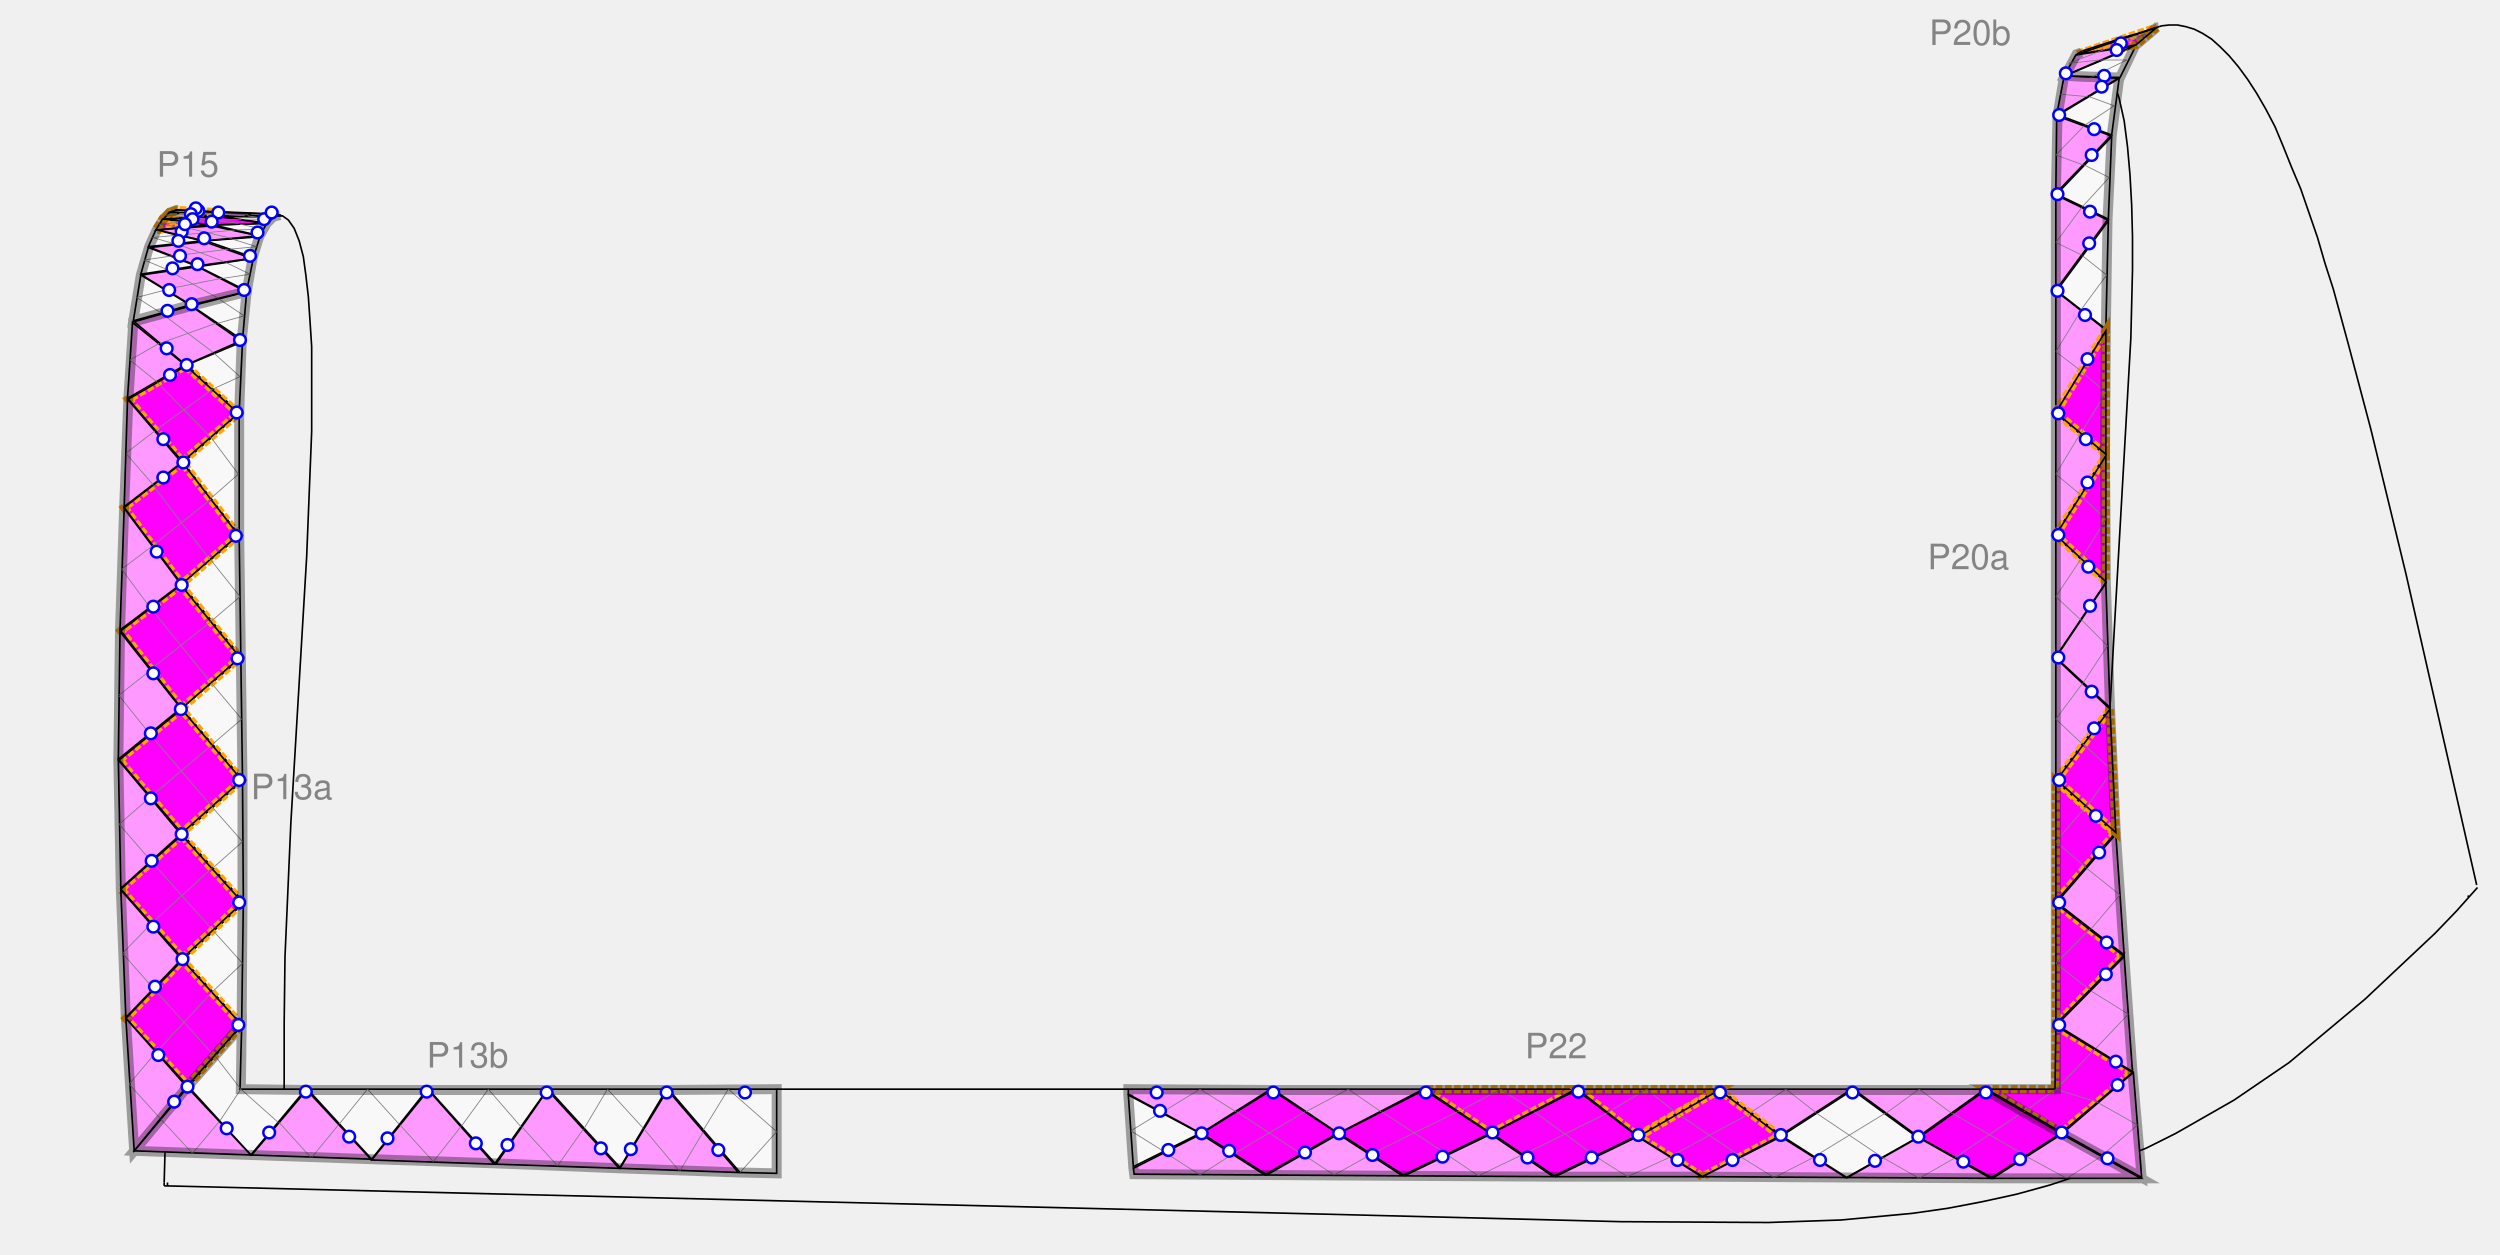
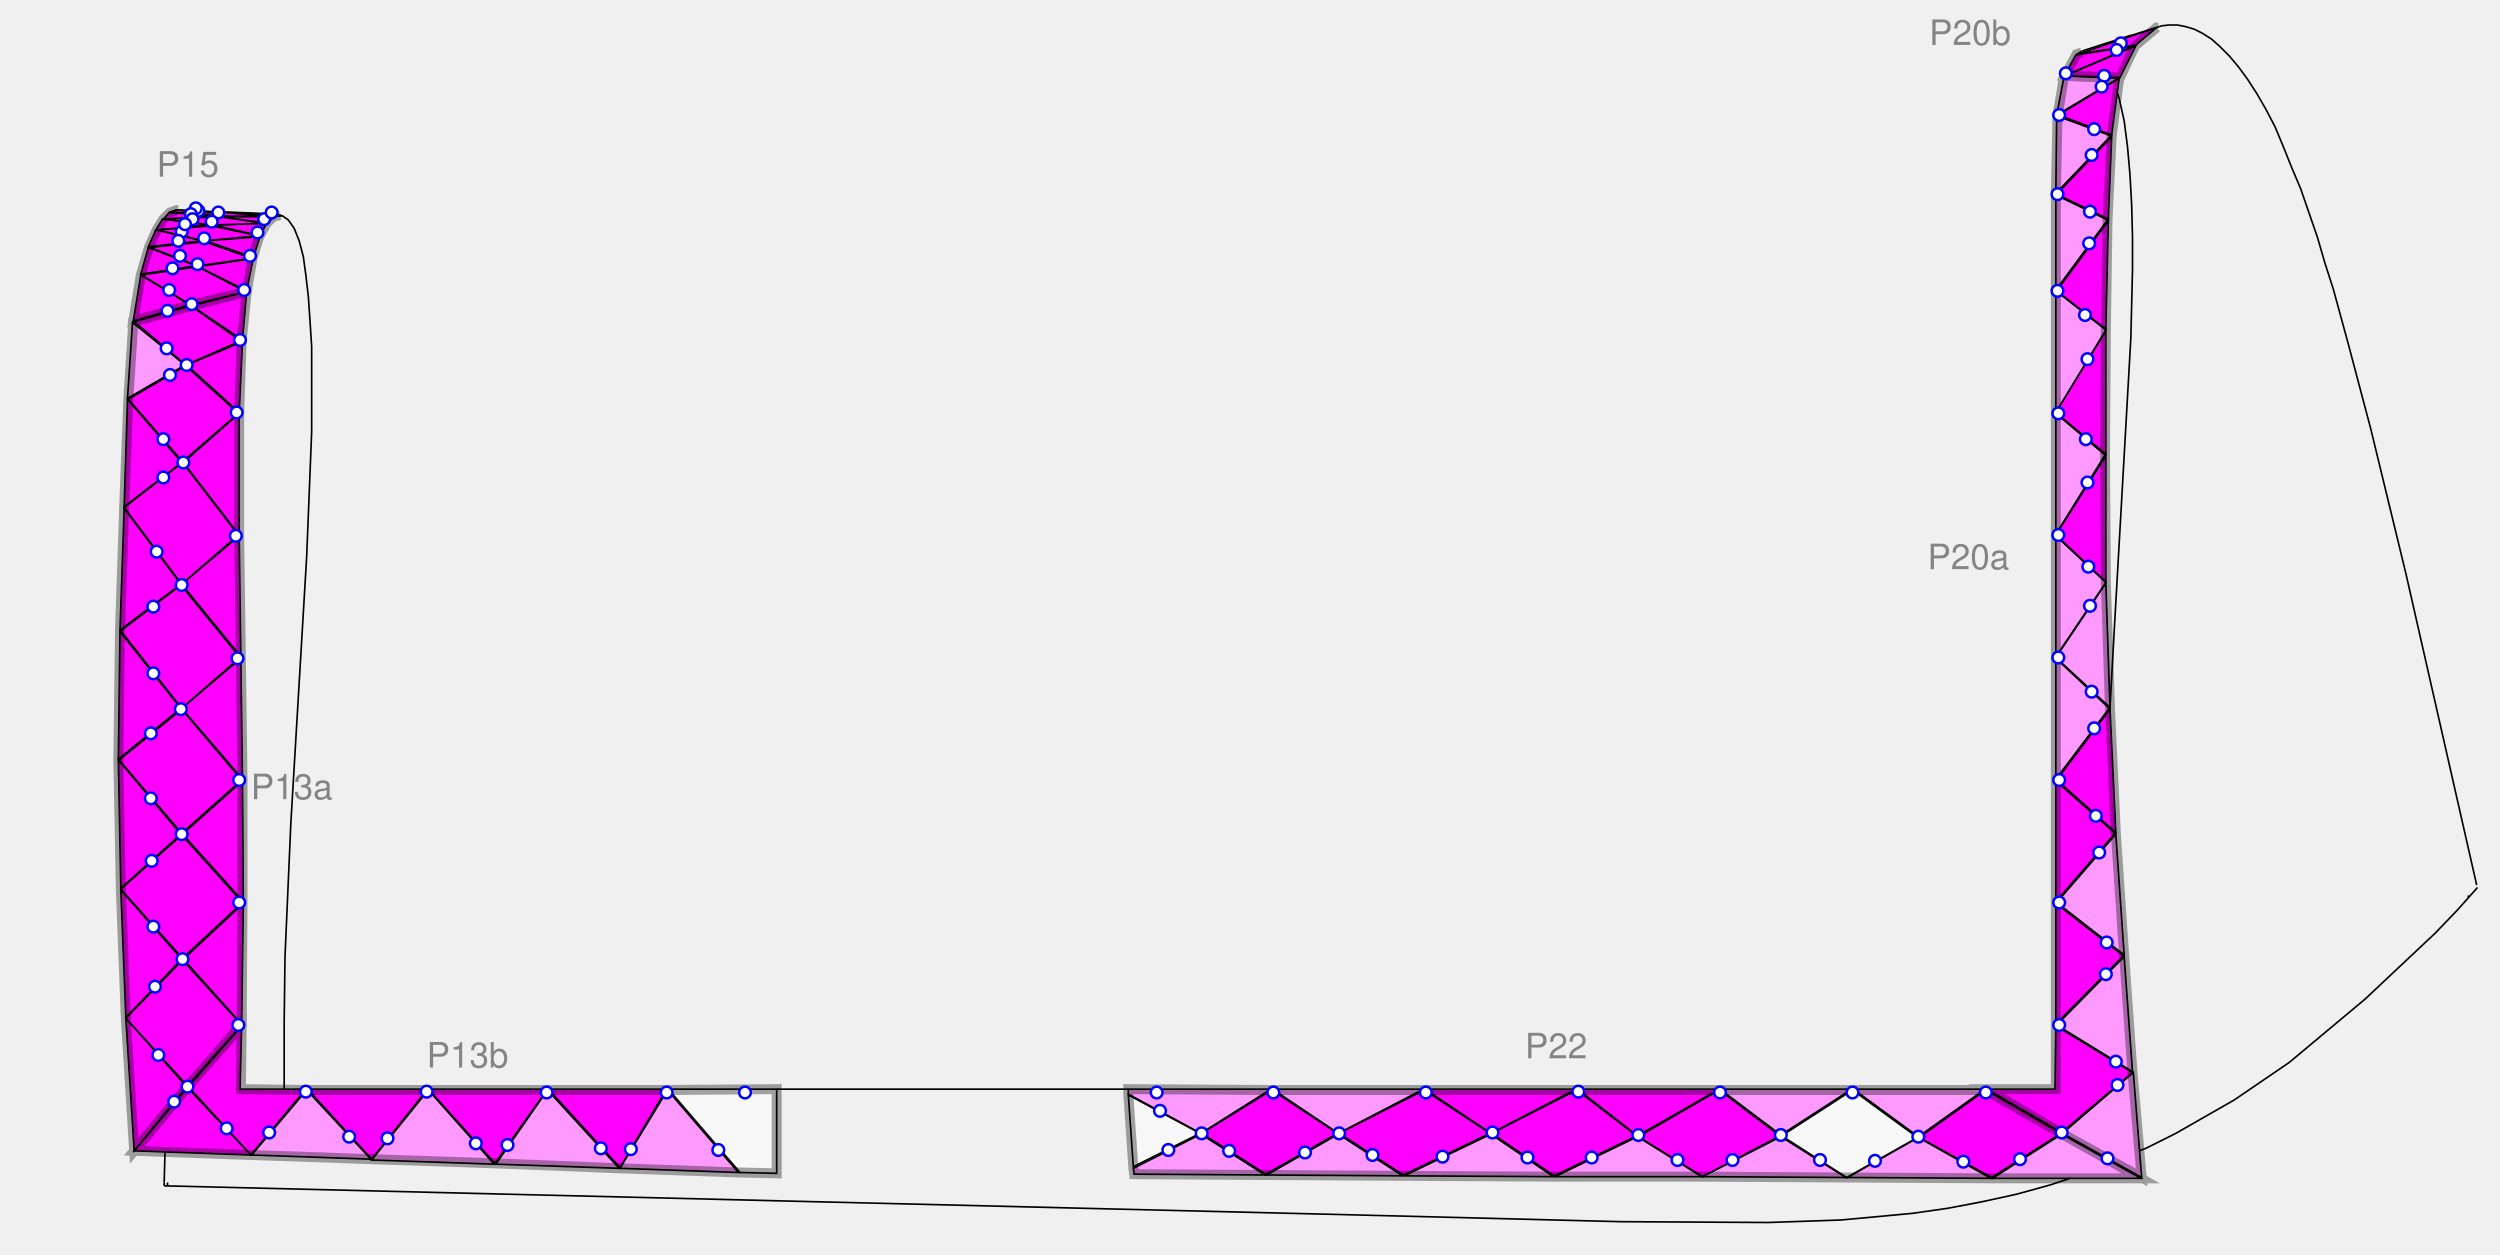
<svg xmlns="http://www.w3.org/2000/svg" version="1.1" id="regView" viewBox="0 0 3000 1505" style="position: absolute; height: 100%; width: 100%; left: 0; top: 0;">
  <g />
  <g class="hover" id="panels" fill="white" stroke="black" stroke-width="2.0" stroke-dasharray="" font-family="Arial,Helvetica,sans-serif" opacity="1.00">
-     <polygon id="B-49-17" class="B-49-17" points="2467,1231 2466,1307 2384,1307 2474,1359 2559,1287" fill="Magenta" stroke="orange" stroke-width="10" stroke-dasharray="8,3" />
-     <polygon id="" class="" points="2467,1231 2466,1307 2384,1307 2474,1359 2559,1287" fill="none" />
-     <polygon id="B-50-1" class="B-50-1" points="367,1307 288,1307 290,1231 226,1304 301,1386" fill="#F8F8F8" />
+     <polygon id="B-49-17" class="B-49-17" points="2467,1231 2466,1307 2384,1307 2474,1359 2559,1287" fill="Magenta" />
+     <polygon id="B-50-1" class="B-50-1" points="367,1307 288,1307 290,1231 226,1304 301,1386" fill="Magenta" />
    <polygon id="B-50-11" class="B-50-11" points="1440,1360 1354,1314 1360,1400" fill="#F8F8F8" />
    <polygon id="B-49-12" class="B-49-12" points="1606,1360 1708,1307 1527,1307" fill="#FE99FF" />
-     <polygon id="B-49-13" class="B-49-13" points="1789,1360 1891,1307 1710,1307" fill="Magenta" stroke="orange" stroke-width="10" stroke-dasharray="8,3" />
-     <polygon id="" class="" points="1789,1360 1891,1307 1710,1307" fill="none" />
+     <polygon id="B-49-13" class="B-49-13" points="1789,1360 1891,1307 1710,1307" fill="Magenta" />
    <polygon id="B-49-11" class="B-49-11" points="1441,1360 1525,1307 1354,1307 1354,1313" fill="#FE99FF" />
    <polygon id="B-49-16" class="B-49-16" points="2302,1364 2382,1307 2224,1307" fill="#FE99FF" />
    <polygon id="B-49-15" class="B-49-15" points="2137,1362 2222,1307 2064,1307" fill="#FE99FF" />
-     <polygon id="B-49-14" class="B-49-14" points="1965,1363 2063,1307 1893,1307" fill="Magenta" stroke="orange" stroke-width="10" stroke-dasharray="8,3" />
-     <polygon id="" class="" points="1965,1363 2063,1307 1893,1307" fill="none" />
+     <polygon id="B-49-14" class="B-49-14" points="1965,1363 2063,1307 1893,1307" fill="Magenta" />
    <polygon id="B-50-13" class="B-50-13" points="1607,1360 1684,1410 1788,1360 1709,1308" fill="Magenta" />
    <polygon id="B-50-12" class="B-50-12" points="1442,1360 1519,1409 1605,1360 1526,1308" fill="Magenta" />
    <polygon id="B-50-14" class="B-50-14" points="1790,1360 1865,1411 1964,1363 1892,1308" fill="Magenta" />
    <polygon id="B-50-17" class="B-50-17" points="2303,1365 2390,1413 2473,1360 2383,1308" fill="Magenta" />
    <polygon id="B-50-16" class="B-50-16" points="2301,1365 2223,1308 2138,1363 2216,1413" fill="#F8F8F8" />
-     <polygon id="B-50-15" class="B-50-15" points="2136,1363 2063,1308 1966,1364 2043,1412" fill="Magenta" stroke="orange" stroke-width="10" stroke-dasharray="8,3" />
-     <polygon id="" class="" points="2136,1363 2063,1308 1966,1364 2043,1412" fill="none" />
+     <polygon id="B-50-15" class="B-50-15" points="2136,1363 2063,1308 1966,1364 2043,1412" fill="Magenta" />
    <polygon id="B-51-14" class="B-51-14" points="2042,1412 1866,1412 1965,1364" fill="#FE99FF" />
    <polygon id="B-51-15" class="B-51-15" points="2215,1413 2043,1412 2137,1364" fill="#FE99FF" />
    <polygon id="B-51-17" class="B-51-17" points="2474,1361 2569,1414 2391,1414" fill="#FE99FF" />
    <polygon id="B-51-16" class="B-51-16" points="2389,1414 2217,1413 2302,1365" fill="#FE99FF" />
    <polygon id="B-51-11" class="B-51-11" points="1360,1402 1441,1361 1518,1410 1361,1409" fill="#FE99FF" />
    <polygon id="B-51-13" class="B-51-13" points="1789,1361 1864,1412 1685,1411" fill="#FE99FF" />
    <polygon id="B-51-12" class="B-51-12" points="1606,1361 1683,1411 1520,1410" fill="#FE99FF" />
    <polygon id="B-31-17" class="B-31-17" points="2477,91 2468,138 2542,94" fill="#FE99FF" />
    <polygon id="B-37-17" class="B-37-17" points="2527,396 2467,349 2467,495" fill="#FE99FF" />
    <polygon id="B-39-17" class="B-39-17" points="2526,546 2467,496 2467,641" fill="#FE99FF" />
    <polygon id="B-41-17" class="B-41-17" points="2527,699 2467,643 2467,788" fill="#FE99FF" />
    <polygon id="B-43-17" class="B-43-17" points="2531,850 2467,790 2467,935" fill="#FE99FF" />
-     <polygon id="B-45-17" class="B-45-17" points="2538,1000 2467,937 2467,1082" fill="Magenta" stroke="orange" stroke-width="10" stroke-dasharray="8,3" />
-     <polygon id="" class="" points="2538,1000 2467,937 2467,1082" fill="none" />
-     <polygon id="B-47-17" class="B-47-17" points="2548,1147 2467,1084 2467,1229" fill="Magenta" stroke="orange" stroke-width="10" stroke-dasharray="8,3" />
-     <polygon id="" class="" points="2548,1147 2467,1084 2467,1229" fill="none" />
+     <polygon id="B-45-17" class="B-45-17" points="2538,1000 2467,937 2467,1082" fill="Magenta" />
+     <polygon id="B-47-17" class="B-47-17" points="2548,1147 2467,1084 2467,1229" fill="Magenta" />
    <polygon id="B-33-17" class="B-33-17" points="2533,163 2468,139 2467,232" fill="#FE99FF" />
    <polygon id="B-35-17" class="B-35-17" points="2467,234 2467,348 2529,264" fill="#FE99FF" />
-     <polygon id="B-32-18" class="B-32-18" points="2543,94 2534,162 2470,138" fill="#F8F8F8" />
-     <polygon id="B-36-18" class="B-36-18" points="2530,265 2527,395 2468,349" fill="#F8F8F8" />
+     <polygon id="B-32-18" class="B-32-18" points="2543,94 2534,162 2470,138" fill="Magenta" />
+     <polygon id="B-36-18" class="B-36-18" points="2530,265 2527,395 2468,349" fill="Magenta" />
    <polygon id="B-50-18" class="B-50-18" points="2560,1287 2570,1413 2475,1360" fill="#FE99FF" />
    <polygon id="B-48-18" class="B-48-18" points="2468,1230 2549,1148 2559,1286" fill="#FE99FF" />
-     <polygon id="B-40-18" class="B-40-18" points="2467,642 2527,547 2527,698" fill="Magenta" stroke="orange" stroke-width="10" stroke-dasharray="8,3" />
-     <polygon id="" class="" points="2467,642 2527,547 2527,698" fill="none" />
-     <polygon id="B-34-18" class="B-34-18" points="2534,164 2530,263 2468,233" fill="#F8F8F8" />
+     <polygon id="B-40-18" class="B-40-18" points="2467,642 2527,547 2527,698" fill="Magenta" />
+     <polygon id="B-34-18" class="B-34-18" points="2534,164 2530,263 2468,233" fill="Magenta" />
    <polygon id="B-46-18" class="B-46-18" points="2539,1001 2549,1146 2468,1083" fill="#FE99FF" />
-     <polygon id="B-44-18" class="B-44-18" points="2532,851 2539,999 2468,936" fill="Magenta" stroke="orange" stroke-width="10" stroke-dasharray="8,3" />
-     <polygon id="" class="" points="2532,851 2539,999 2468,936" fill="none" />
+     <polygon id="B-44-18" class="B-44-18" points="2532,851 2539,999 2468,936" fill="Magenta" />
    <polygon id="B-42-18" class="B-42-18" points="2527,700 2532,849 2467,789" fill="#FE99FF" />
-     <polygon id="B-38-18" class="B-38-18" points="2467,495 2527,397 2527,545" fill="Magenta" stroke="orange" stroke-width="10" stroke-dasharray="8,3" />
-     <polygon id="" class="" points="2467,495 2527,397 2527,545" fill="none" />
-     <polygon id="B-30-18" class="B-30-18" points="2478,91 2563,55 2544,93" fill="#F8F8F8" />
-     <polygon id="B-28-18" class="B-28-18" points="2493,65 2588,33 2563,54" fill="Magenta" stroke="orange" stroke-width="10" stroke-dasharray="8,3" />
-     <polygon id="" class="" points="2493,65 2588,33 2563,54" fill="none" />
-     <polygon id="B-26-1" class="B-26-1" points="337,258 273,255 329,260" fill="#F8F8F8" />
-     <polygon id="B-34-1" class="B-34-1" points="304,310 238,320 296,349" fill="#F8F8F8" />
-     <polygon id="B-28-1" class="B-28-1" points="329,260 265,260 321,268" fill="#F8F8F8" />
-     <polygon id="B-30-1" class="B-30-1" points="320,268 256,270 312,283" fill="#F8F8F8" />
-     <polygon id="B-32-1" class="B-32-1" points="312,284 247,289 304,309" fill="#F8F8F8" />
+     <polygon id="B-38-18" class="B-38-18" points="2467,495 2527,397 2527,545" fill="Magenta" />
+     <polygon id="B-30-18" class="B-30-18" points="2478,91 2563,55 2544,93" fill="Magenta" />
+     <polygon id="B-28-18" class="B-28-18" points="2493,65 2588,33 2563,54" fill="Magenta" />
+     <polygon id="B-26-1" class="B-26-1" points="337,258 273,255 329,260" fill="Magenta" />
+     <polygon id="B-34-1" class="B-34-1" points="304,310 238,320 296,349" fill="Magenta" />
+     <polygon id="B-28-1" class="B-28-1" points="329,260 265,260 321,268" fill="Magenta" />
+     <polygon id="B-30-1" class="B-30-1" points="320,268 256,270 312,283" fill="Magenta" />
+     <polygon id="B-32-1" class="B-32-1" points="312,284 247,289 304,309" fill="Magenta" />
    <polygon id="B-27-0" class="B-27-0" points="326,260 270,255 206,255 262,259" fill="Magenta" />
-     <polygon id="B-33-0" class="B-33-0" points="302,310 245,290 180,297 237,319" fill="#FE99FF" />
-     <polygon id="B-36-0" class="B-36-0" points="160,385 169,330 228,366" fill="#F8F8F8" />
-     <polygon id="B-34-0" class="B-34-0" points="235,319 169,329 178,297" fill="#F8F8F8" />
-     <polygon id="B-32-0" class="B-32-0" points="178,296 187,276 243,289" fill="#F8F8F8" />
-     <polygon id="B-30-0" class="B-30-0" points="251,270 187,276 195,263" fill="Magenta" stroke="orange" stroke-width="10" stroke-dasharray="8,3" />
-     <polygon id="" class="" points="251,270 187,276 195,263" fill="none" />
-     <polygon id="B-28-0" class="B-28-0" points="259,259 196,263 203,255" fill="Magenta" stroke="orange" stroke-width="10" stroke-dasharray="8,3" />
-     <polygon id="" class="" points="259,259 196,263 203,255" fill="none" />
-     <polygon id="B-26-0" class="B-26-0" points="267,255 203,255 211,252" fill="Magenta" stroke="orange" stroke-width="10" stroke-dasharray="8,3" />
-     <polygon id="" class="" points="267,255 203,255 211,252" fill="none" />
-     <polygon id="B-38-1" class="B-38-1" points="291,410 224,438 287,495" fill="#F8F8F8" />
-     <polygon id="B-42-1" class="B-42-1" points="218,701 289,788 287,643" fill="#F8F8F8" />
-     <polygon id="B-44-1" class="B-44-1" points="218,850 291,935 289,790" fill="#F8F8F8" />
-     <polygon id="B-46-1" class="B-46-1" points="219,1001 292,1082 291,937" fill="#F8F8F8" />
-     <polygon id="B-36-1" class="B-36-1" points="296,350 230,367 291,408" fill="#F8F8F8" />
-     <polygon id="B-40-1" class="B-40-1" points="287,496 220,555 287,642" fill="#F8F8F8" />
-     <polygon id="B-48-1" class="B-48-1" points="220,1151 290,1229 292,1084" fill="#F8F8F8" />
-     <polygon id="B-50-2" class="B-50-2" points="446,1391 513,1307 369,1307" fill="#F8F8F8" />
-     <polygon id="B-50-3" class="B-50-3" points="594,1396 657,1307 514,1307" fill="#F8F8F8" />
-     <polygon id="B-50-4" class="B-50-4" points="744,1401 800,1307 658,1307" fill="#F8F8F8" />
-     <polygon id="B-43-0" class="B-43-0" points="217,702 145,757 218,850 288,789" fill="Magenta" stroke="orange" stroke-width="10" stroke-dasharray="8,3" />
-     <polygon id="" class="" points="217,702 145,757 218,850 288,789" fill="none" />
-     <polygon id="B-45-0" class="B-45-0" points="218,851 143,912 218,1000 290,936" fill="Magenta" stroke="orange" stroke-width="10" stroke-dasharray="8,3" />
-     <polygon id="" class="" points="218,851 143,912 218,1000 290,936" fill="none" />
-     <polygon id="B-47-0" class="B-47-0" points="218,1002 145,1067 219,1150 291,1083" fill="Magenta" stroke="orange" stroke-width="10" stroke-dasharray="8,3" />
-     <polygon id="" class="" points="218,1002 145,1067 219,1150 291,1083" fill="none" />
-     <polygon id="B-49-0" class="B-49-0" points="225,1303 290,1230 219,1152 151,1222" fill="Magenta" stroke="orange" stroke-width="10" stroke-dasharray="8,3" />
-     <polygon id="" class="" points="225,1303 290,1230 219,1152 151,1222" fill="none" />
-     <polygon id="B-39-0" class="B-39-0" points="219,554 286,496 223,439 154,479" fill="Magenta" stroke="orange" stroke-width="10" stroke-dasharray="8,3" />
-     <polygon id="" class="" points="219,554 286,496 223,439 154,479" fill="none" />
-     <polygon id="B-41-0" class="B-41-0" points="286,642 219,555 149,609 218,701" fill="Magenta" stroke="orange" stroke-width="10" stroke-dasharray="8,3" />
-     <polygon id="" class="" points="286,642 219,555 149,609 218,701" fill="none" />
-     <polygon id="B-51-0" class="B-51-0" points="301,1386 161,1381 225,1305" fill="#FE99FF" />
-     <polygon id="B-40-0" class="B-40-0" points="149,608 153,479 218,555" fill="#FE99FF" />
-     <polygon id="B-42-0" class="B-42-0" points="217,701 144,756 149,610" fill="#FE99FF" />
-     <polygon id="B-48-0" class="B-48-0" points="151,1221 145,1068 218,1151" fill="#FE99FF" />
-     <polygon id="B-50-0" class="B-50-0" points="224,1304 161,1381 151,1222" fill="#FE99FF" />
-     <polygon id="B-46-0" class="B-46-0" points="217,1001 145,1066 142,912" fill="#FE99FF" />
-     <polygon id="B-44-0" class="B-44-0" points="217,850 142,911 144,758" fill="#FE99FF" />
+     <polygon id="B-33-0" class="B-33-0" points="302,310 245,290 180,297 237,319" fill="Magenta" />
+     <polygon id="B-36-0" class="B-36-0" points="160,385 169,330 228,366" fill="Magenta" />
+     <polygon id="B-34-0" class="B-34-0" points="235,319 169,329 178,297" fill="Magenta" />
+     <polygon id="B-32-0" class="B-32-0" points="178,296 187,276 243,289" fill="Magenta" />
+     <polygon id="B-30-0" class="B-30-0" points="251,270 187,276 195,263" fill="Magenta" />
+     <polygon id="B-28-0" class="B-28-0" points="259,259 196,263 203,255" fill="Magenta" />
+     <polygon id="B-26-0" class="B-26-0" points="267,255 203,255 211,252" fill="Magenta" />
+     <polygon id="B-38-1" class="B-38-1" points="291,410 224,438 287,495" fill="Magenta" />
+     <polygon id="B-42-1" class="B-42-1" points="218,701 289,788 287,643" fill="Magenta" />
+     <polygon id="B-44-1" class="B-44-1" points="218,850 291,935 289,790" fill="Magenta" />
+     <polygon id="B-46-1" class="B-46-1" points="219,1001 292,1082 291,937" fill="Magenta" />
+     <polygon id="B-36-1" class="B-36-1" points="296,350 230,367 291,408" fill="Magenta" />
+     <polygon id="B-40-1" class="B-40-1" points="287,496 220,555 287,642" fill="Magenta" />
+     <polygon id="B-48-1" class="B-48-1" points="220,1151 290,1229 292,1084" fill="Magenta" />
+     <polygon id="B-50-2" class="B-50-2" points="446,1391 513,1307 369,1307" fill="Magenta" />
+     <polygon id="B-50-3" class="B-50-3" points="594,1396 657,1307 514,1307" fill="Magenta" />
+     <polygon id="B-50-4" class="B-50-4" points="744,1401 800,1307 658,1307" fill="Magenta" />
+     <polygon id="B-43-0" class="B-43-0" points="217,702 145,757 218,850 288,789" fill="Magenta" />
+     <polygon id="B-45-0" class="B-45-0" points="218,851 143,912 218,1000 290,936" fill="Magenta" />
+     <polygon id="B-47-0" class="B-47-0" points="218,1002 145,1067 219,1150 291,1083" fill="Magenta" />
+     <polygon id="B-49-0" class="B-49-0" points="225,1303 290,1230 219,1152 151,1222" fill="Magenta" />
+     <polygon id="B-39-0" class="B-39-0" points="219,554 286,496 223,439 154,479" fill="Magenta" />
+     <polygon id="B-41-0" class="B-41-0" points="286,642 219,555 149,609 218,701" fill="Magenta" />
+     <polygon id="B-51-0" class="B-51-0" points="301,1386 161,1381 225,1305" fill="Magenta" />
+     <polygon id="B-40-0" class="B-40-0" points="149,608 153,479 218,555" fill="Magenta" />
+     <polygon id="B-42-0" class="B-42-0" points="217,701 144,756 149,610" fill="Magenta" />
+     <polygon id="B-48-0" class="B-48-0" points="151,1221 145,1068 218,1151" fill="Magenta" />
+     <polygon id="B-50-0" class="B-50-0" points="224,1304 161,1381 151,1222" fill="Magenta" />
+     <polygon id="B-46-0" class="B-46-0" points="217,1001 145,1066 142,912" fill="Magenta" />
+     <polygon id="B-44-0" class="B-44-0" points="217,850 142,911 144,758" fill="Magenta" />
    <polygon id="B-38-0" class="B-38-0" points="222,438 153,478 159,387" fill="#FE99FF" />
    <polygon id="B-50-5" class="B-50-5" points="802,1307 932,1307 932,1408 888,1407" fill="#F8F8F8" />
    <polygon id="B-51-4" class="B-51-4" points="886,1407 744,1402 801,1308" fill="#FE99FF" />
    <polygon id="B-51-2" class="B-51-2" points="514,1308 593,1397 446,1392" fill="#FE99FF" />
    <polygon id="B-51-3" class="B-51-3" points="657,1308 743,1402 595,1397" fill="#FE99FF" />
    <polygon id="B-51-1" class="B-51-1" points="445,1391 302,1386 368,1308" fill="#FE99FF" />
    <polygon id="B-29-0" class="B-29-0" points="318,268 262,260 198,263 254,270" fill="Magenta" />
-     <polygon id="B-31-0" class="B-31-0" points="310,283 254,271 189,276 245,289" fill="#FE99FF" />
-     <polygon id="B-35-0" class="B-35-0" points="295,350 237,320 170,330 229,366" fill="#FE99FF" />
-     <polygon id="B-37-0" class="B-37-0" points="289,409 229,367 161,386 223,438" fill="#FE99FF" />
-     <polygon id="B-29-17" class="B-29-17" points="2477,91 2561,55 2491,66" fill="#FE99FF" />
-   </g>
-   <g class="" id="shadowgaps" fill="none" stroke="grey" stroke-width="1.0" stroke-dasharray="" font-family="Arial,Helvetica,sans-serif" opacity="1.00">
-     <line x1="1440" y1="1307" x2="1394" y2="1335" />
-     <line x1="1398" y1="1383" x2="1440" y2="1410" />
-     <line x1="932" y1="1358" x2="888" y2="1407" />
-     <line x1="289" y1="1307" x2="258" y2="1267" />
-     <line x1="289" y1="1307" x2="264" y2="1345" />
-     <line x1="289" y1="1307" x2="334" y2="1347" />
-     <line x1="2429" y1="1334" x2="2467" y2="1307" />
-     <line x1="2467" y1="1307" x2="2518" y2="1323" />
-     <line x1="2467" y1="1307" x2="2514" y2="1259" />
-     <line x1="1440" y1="1307" x2="1483" y2="1334" />
-     <line x1="1479" y1="1385" x2="1440" y2="1410" />
-     <line x1="932" y1="1358" x2="874" y2="1307" />
-     <line x1="874" y1="1307" x2="844" y2="1356" />
-     <line x1="1393" y1="1335" x2="1357" y2="1357" />
-     <line x1="1357" y1="1357" x2="1397" y2="1382" />
-     <line x1="2497" y1="594" x2="2467" y2="569" />
-     <line x1="2496" y1="521" x2="2467" y2="569" />
-     <line x1="259" y1="388" x2="192" y2="412" />
-     <line x1="256" y1="423" x2="195" y2="377" />
-     <line x1="316" y1="275" x2="284" y2="276" />
-     <line x1="316" y1="275" x2="288" y2="269" />
-     <line x1="215" y1="282" x2="183" y2="285" />
-     <line x1="211" y1="293" x2="183" y2="285" />
-     <line x1="255" y1="1116" x2="182" y2="1034" />
-     <line x1="182" y1="1108" x2="254" y2="1042" />
-     <line x1="286" y1="569" x2="253" y2="598" />
-     <line x1="286" y1="569" x2="254" y2="526" />
-     <line x1="146" y1="683" x2="183" y2="655" />
-     <line x1="146" y1="683" x2="180" y2="729" />
-     <line x1="520" y1="1394" x2="553" y2="1352" />
-     <line x1="520" y1="1394" x2="480" y2="1350" />
-     <line x1="234" y1="257" x2="298" y2="257" />
-     <line x1="238" y1="255" x2="294" y2="259" />
-     <line x1="2527" y1="59" x2="2575" y2="41" />
-     <line x1="2541" y1="49" x2="2575" y2="41" />
-     <line x1="2544" y1="1074" x2="2509" y2="1115" />
-     <line x1="2544" y1="1074" x2="2504" y2="1042" />
-     <line x1="2520" y1="72" x2="2552" y2="72" />
-     <line x1="2511" y1="92" x2="2552" y2="72" />
-     <line x1="308" y1="296" x2="276" y2="299" />
-     <line x1="308" y1="296" x2="279" y2="287" />
-     <line x1="207" y1="307" x2="173" y2="312" />
-     <line x1="202" y1="324" x2="173" y2="312" />
-     <line x1="254" y1="745" x2="288" y2="716" />
-     <line x1="253" y1="672" x2="288" y2="716" />
-     <line x1="143" y1="834" x2="181" y2="804" />
-     <line x1="143" y1="835" x2="180" y2="881" />
-     <line x1="187" y1="516" x2="255" y2="467" />
-     <line x1="253" y1="525" x2="189" y2="459" />
-     <line x1="2499" y1="893" x2="2467" y2="863" />
-     <line x1="2499" y1="820" x2="2467" y2="863" />
-     <line x1="188" y1="1262" x2="254" y2="1191" />
-     <line x1="185" y1="1187" x2="257" y2="1267" />
-     <line x1="2537" y1="127" x2="2507" y2="116" />
-     <line x1="2537" y1="127" x2="2502" y2="150" />
-     <line x1="286" y1="268" x2="230" y2="261" />
-     <line x1="226" y1="266" x2="290" y2="263" />
-     <line x1="198" y1="348" x2="164" y2="357" />
-     <line x1="194" y1="376" x2="164" y2="357" />
-     <line x1="143" y1="989" x2="181" y2="1033" />
-     <line x1="143" y1="989" x2="180" y2="957" />
-     <line x1="2554" y1="1217" x2="2515" y2="1258" />
-     <line x1="2554" y1="1217" x2="2509" y2="1189" />
-     <line x1="407" y1="1349" x2="441" y2="1307" />
-     <line x1="479" y1="1349" x2="441" y2="1307" />
-     <line x1="239" y1="253" x2="207" y2="253" />
-     <line x1="235" y1="255" x2="207" y2="253" />
-     <line x1="2503" y1="1041" x2="2467" y2="1010" />
-     <line x1="2503" y1="968" x2="2467" y2="1010" />
-     <line x1="2565" y1="1350" x2="2519" y2="1324" />
-     <line x1="2565" y1="1350" x2="2522" y2="1387" />
-     <line x1="1749" y1="1334" x2="1645" y2="1385" />
-     <line x1="1736" y1="1385" x2="1658" y2="1334" />
-     <line x1="1562" y1="1385" x2="1484" y2="1334" />
-     <line x1="1480" y1="1385" x2="1566" y2="1334" />
-     <line x1="1928" y1="1336" x2="1827" y2="1386" />
-     <line x1="1914" y1="1387" x2="1841" y2="1334" />
-     <line x1="2428" y1="1334" x2="2346" y2="1389" />
-     <line x1="2431" y1="1387" x2="2343" y2="1336" />
-     <line x1="2177" y1="1388" x2="2262" y2="1336" />
-     <line x1="2180" y1="1336" x2="2259" y2="1389" />
-     <line x1="2089" y1="1388" x2="2014" y2="1337" />
-     <line x1="2004" y1="1388" x2="2100" y2="1336" />
-     <line x1="2531" y1="213" x2="2501" y2="198" />
-     <line x1="2531" y1="213" x2="2499" y2="248" />
-     <line x1="2483" y1="76" x2="2526" y2="59" />
-     <line x1="2483" y1="76" x2="2519" y2="72" />
-     <line x1="2508" y1="1188" x2="2467" y2="1156" />
-     <line x1="2508" y1="1115" x2="2467" y2="1156" />
-     <line x1="191" y1="412" x2="156" y2="432" />
-     <line x1="188" y1="458" x2="156" y2="432" />
-     <line x1="300" y1="329" x2="268" y2="334" />
-     <line x1="300" y1="329" x2="271" y2="315" />
-     <line x1="2510" y1="93" x2="2509" y2="93" />
-     <line x1="2505" y1="116" x2="2472" y2="113" />
-     <line x1="147" y1="1144" x2="181" y2="1109" />
-     <line x1="147" y1="1144" x2="184" y2="1186" />
-     <line x1="254" y1="820" x2="290" y2="863" />
-     <line x1="255" y1="893" x2="290" y2="863" />
-     <line x1="816" y1="1405" x2="844" y2="1358" />
-     <line x1="815" y1="1405" x2="773" y2="1355" />
-     <line x1="231" y1="257" x2="199" y2="258" />
-     <line x1="228" y1="261" x2="199" y2="258" />
-     <line x1="374" y1="1389" x2="406" y2="1350" />
-     <line x1="373" y1="1389" x2="335" y2="1347" />
-     <line x1="293" y1="379" x2="263" y2="359" />
-     <line x1="293" y1="379" x2="261" y2="388" />
-     <line x1="255" y1="969" x2="291" y2="1010" />
-     <line x1="255" y1="1042" x2="291" y2="1010" />
-     <line x1="554" y1="1351" x2="586" y2="1307" />
-     <line x1="625" y1="1352" x2="586" y2="1307" />
-     <line x1="333" y1="258" x2="301" y2="257" />
-     <line x1="333" y1="258" x2="305" y2="256" />
-     <line x1="1657" y1="1334" x2="1618" y2="1307" />
-     <line x1="1567" y1="1334" x2="1618" y2="1307" />
-     <line x1="1750" y1="1334" x2="1801" y2="1307" />
-     <line x1="1840" y1="1333" x2="1801" y2="1307" />
-     <line x1="231" y1="1384" x2="263" y2="1346" />
-     <line x1="231" y1="1384" x2="193" y2="1343" />
-     <line x1="2342" y1="1336" x2="2303" y2="1307" />
-     <line x1="2263" y1="1336" x2="2303" y2="1307" />
-     <line x1="2179" y1="1335" x2="2143" y2="1307" />
-     <line x1="2101" y1="1335" x2="2143" y2="1307" />
-     <line x1="2013" y1="1337" x2="1976" y2="1307" />
-     <line x1="1929" y1="1335" x2="1976" y2="1307" />
-     <line x1="2129" y1="1413" x2="2090" y2="1389" />
-     <line x1="2129" y1="1413" x2="2176" y2="1389" />
-     <line x1="1953" y1="1412" x2="2003" y2="1389" />
-     <line x1="1953" y1="1412" x2="1915" y2="1388" />
-     <line x1="2480" y1="1414" x2="2521" y2="1388" />
-     <line x1="2480" y1="1414" x2="2432" y2="1388" />
-     <line x1="2303" y1="1414" x2="2345" y2="1390" />
-     <line x1="2303" y1="1414" x2="2259" y2="1389" />
-     <line x1="1774" y1="1411" x2="1826" y2="1386" />
-     <line x1="1774" y1="1411" x2="1737" y2="1386" />
-     <line x1="1601" y1="1410" x2="1644" y2="1386" />
-     <line x1="1601" y1="1410" x2="1563" y2="1385" />
-     <line x1="217" y1="282" x2="282" y2="276" />
-     <line x1="222" y1="273" x2="278" y2="286" />
-     <line x1="2528" y1="330" x2="2499" y2="307" />
-     <line x1="2528" y1="330" x2="2497" y2="372" />
-     <line x1="183" y1="655" x2="253" y2="599" />
-     <line x1="252" y1="672" x2="184" y2="583" />
-     <line x1="701" y1="1354" x2="729" y2="1307" />
-     <line x1="772" y1="1354" x2="729" y2="1307" />
-     <line x1="2527" y1="623" x2="2497" y2="595" />
-     <line x1="2527" y1="623" x2="2498" y2="670" />
-     <line x1="288" y1="452" x2="257" y2="424" />
-     <line x1="288" y1="452" x2="255" y2="467" />
-     <line x1="2501" y1="151" x2="2467" y2="186" />
-     <line x1="2500" y1="198" x2="2467" y2="186" />
-     <line x1="269" y1="314" x2="213" y2="293" />
-     <line x1="209" y1="307" x2="274" y2="299" />
-     <line x1="256" y1="1117" x2="291" y2="1156" />
-     <line x1="255" y1="1190" x2="291" y2="1156" />
-     <line x1="253" y1="819" x2="181" y2="730" />
-     <line x1="181" y1="803" x2="253" y2="746" />
-     <line x1="325" y1="263" x2="293" y2="263" />
-     <line x1="325" y1="263" x2="297" y2="259" />
-     <line x1="2527" y1="471" x2="2498" y2="446" />
-     <line x1="2527" y1="471" x2="2497" y2="520" />
-     <line x1="2529" y1="775" x2="2500" y2="819" />
-     <line x1="2529" y1="775" x2="2498" y2="744" />
-     <line x1="2498" y1="249" x2="2467" y2="291" />
-     <line x1="2498" y1="306" x2="2467" y2="291" />
-     <line x1="669" y1="1399" x2="700" y2="1355" />
-     <line x1="669" y1="1399" x2="626" y2="1352" />
-     <line x1="2535" y1="925" x2="2504" y2="968" />
-     <line x1="2535" y1="925" x2="2500" y2="893" />
-     <line x1="2497" y1="445" x2="2467" y2="422" />
-     <line x1="2497" y1="373" x2="2467" y2="422" />
-     <line x1="155" y1="1301" x2="192" y2="1342" />
-     <line x1="155" y1="1301" x2="187" y2="1263" />
-     <line x1="2497" y1="744" x2="2467" y2="716" />
-     <line x1="2497" y1="671" x2="2467" y2="716" />
-     <line x1="262" y1="358" x2="203" y2="325" />
-     <line x1="200" y1="347" x2="266" y2="334" />
-     <line x1="223" y1="266" x2="191" y2="269" />
-     <line x1="219" y1="273" x2="191" y2="269" />
-     <line x1="254" y1="894" x2="181" y2="956" />
-     <line x1="254" y1="968" x2="180" y2="881" />
-     <line x1="152" y1="545" x2="184" y2="582" />
-     <line x1="152" y1="543" x2="186" y2="517" />
-   </g>
+     <polygon id="B-31-0" class="B-31-0" points="310,283 254,271 189,276 245,289" fill="Magenta" />
+     <polygon id="B-35-0" class="B-35-0" points="295,350 237,320 170,330 229,366" fill="Magenta" />
+     <polygon id="B-37-0" class="B-37-0" points="289,409 229,367 161,386 223,438" fill="Magenta" />
+     <polygon id="B-29-17" class="B-29-17" points="2477,91 2561,55 2491,66" fill="Magenta" />
+   </g>
+   <g class="" id="shadowgaps" fill="none" stroke="grey" stroke-width="1.0" stroke-dasharray="" font-family="Arial,Helvetica,sans-serif" opacity="1.00" />
  <g class="" id="access" fill="none" stroke="black" stroke-width="3.0" stroke-dasharray="" font-family="Arial,Helvetica,sans-serif" opacity="1.00" />
  <g class="" id="gutt" fill="none" stroke="black" stroke-width="1.5" stroke-dasharray="4,3" font-family="Arial,Helvetica,sans-serif" opacity="1.00" />
  <g class="" id="silhou" fill="none" stroke="black" stroke-width="2.0" stroke-dasharray="" font-family="Arial,Helvetica,sans-serif" opacity="1.00">
    <polyline points="1354,1307 932,1307" />
    <polyline points="237,253 256,254 261,254 286,255 311,256 339,259" />
    <polyline points="341,1307 341,1228 342,1148 349,988 368,668 374,518 374,448 374,416 372,385 370,356 367,330 364,308 359,289 353,274 346,264 339,259 331,259 329,260" />
    <polyline points="203,255 213,252" />
    <polyline points="198,1383 197,1419" />
    <polyline points="2491,66 2494,64 2499,61 2499,61" />
    <polyline points="2541,112 2543,118 2549,145 2553,176 2556,210 2557,228 2558,246 2559,284 2559,324 2557,406 2537,758 2532,849" />
    <polyline points="2567,1381 2575,1378 2611,1360 2681,1320 2747,1275 2838,1199 2922,1120 2948,1093 2973,1065" />
    <polyline points="197,1423 1590,1457 1945,1466 2122,1467 2209,1464 2295,1456 2337,1450 2379,1442 2420,1433 2460,1422 2484,1414" />
    <polyline points="2972,1062 2887,688 2845,515 2818,413 2800,347 2790,316 2781,285 2771,256 2761,227 2750,201 2740,176 2730,152 2719,131 2708,112 2697,95 2686,80 2675,67 2664,56 2654,47 2643,40 2633,35 2623,32 2613,30 2603,30 2594,31 2591,32" />
    <polyline points="2499,61 2527,52 2555,43 2559,42 2591,32" />
    <polyline points="2961,1075 2963,1076" />
    <polyline points="201,1423 201,1419" />
    <polyline points="197,1419 197,1423" />
    <polyline points="213,252 237,253" />
  </g>
  <g class="" id="legendBox" fill="none" stroke="black" stroke-width="2.0" stroke-dasharray="" font-family="Arial,Helvetica,sans-serif" opacity="1.00" />
  <g class="" id="text" fill="black" stroke="none" stroke-width="2.0" stroke-dasharray="" font-family="Arial,Helvetica,sans-serif" opacity="1.00" />
  <g class="" id="priority" fill="none" stroke="black" stroke-width="12.0" stroke-dasharray="" font-family="Arial,Helvetica,sans-serif" opacity="0.35">
    <polyline points="2590,33 2588,33 2562,55 2544,93 2478,91 2492,65 2498,63" />
    <polyline points="336,258 328,260 320,268 311,284 303,310 296,350 228,366 160,385 169,330 179,296 188,276 196,263 204,255 212,252 214,252" />
    <polyline points="154,479 160,386 230,367 296,350 290,409 287,496 287,642 289,789 291,936 291,1083 290,1229 225,1304 161,1381 151,1222 145,1067 142,912 144,757 149,609 154,479" />
    <polyline points="446,1391 301,1386 161,1381 225,1304 290,1231 289,1307 368,1308 514,1308 658,1308 801,1308 932,1307 932,1408 887,1407 744,1402 594,1396 446,1391" />
    <polyline points="2527,396 2526,546 2527,699 2532,850 2539,1000 2549,1147 2559,1287 2570,1413 2474,1360 2384,1307 2437,1307 2467,1307 2467,1230 2467,1083 2467,936 2467,789 2467,642 2467,495 2467,349 2467,233 2469,139 2477,91 2543,94 2534,163 2529,264 2527,396" />
    <polyline points="1684,1411 1519,1410 1361,1409 1360,1401 1354,1313 1354,1307 1526,1308 1709,1308 1892,1308 2063,1308 2223,1308 2382,1308 2473,1360 2569,1414 2390,1414 2216,1413 2043,1412 1865,1412 1684,1411" />
  </g>
  <g class="" id="priorityTx" fill="black" stroke="none" stroke-width="2.0" stroke-dasharray="" font-family="Arial Black,Gadget,Helvetica,sans-serif" opacity="0.45">
    <text class="priority" x="2313" y="683" text-anchor="start" font-size="42">P20a</text>
    <text class="priority" x="2315" y="54" text-anchor="start" font-size="42">P20b</text>
    <text class="priority" x="1830" y="1270" text-anchor="start" font-size="42">P22</text>
    <text class="priority" x="512" y="1281" text-anchor="start" font-size="42">P13b</text>
    <text class="priority" x="301" y="959" text-anchor="start" font-size="42">P13a</text>
    <text class="priority" x="188" y="212" text-anchor="start" font-size="42">P15</text>
  </g>
  <g class="hover" id="posts" fill="white" stroke="blue" stroke-width="3.0" stroke-dasharray="" font-family="Arial,Helvetica,sans-serif" opacity="1.00">
    <circle id="P-B-15-49" class="P-B-15-49" cx="2064" cy="1311" r="7" />
    <circle id="P-B-12-49" class="P-B-12-49" cx="1528" cy="1311" r="7" />
    <circle id="P-B-13-49" class="P-B-13-49" cx="1711" cy="1311" r="7" />
    <circle id="P-B-17-34" class="P-B-17-34" cx="2469" cy="233" r="7" />
    <circle id="P-B-1-33" class="P-B-1-33" cx="300" cy="307" r="7" />
    <circle id="P-B-17-36" class="P-B-17-36" cx="2469" cy="349" r="7" />
    <circle id="P-B-16-49" class="P-B-16-49" cx="2223" cy="1311" r="7" />
    <circle id="P-B-1-35" class="P-B-1-35" cx="293" cy="348" r="7" />
    <circle id="P-B-17-49" class="P-B-17-49" cx="2383" cy="1311" r="7" />
    <circle id="P-B-17-32" class="P-B-17-32" cx="2471" cy="138" r="7" />
    <circle id="P-B-17-48" class="P-B-17-48" cx="2471" cy="1230" r="7" />
    <circle id="P-B-14-49" class="P-B-14-49" cx="1894" cy="1310" r="7" />
    <circle id="P-B-17-46" class="P-B-17-46" cx="2471" cy="1083" r="7" />
    <circle id="P-B-17-44" class="P-B-17-44" cx="2471" cy="936" r="7" />
    <circle id="P-B-17-42" class="P-B-17-42" cx="2470" cy="789" r="7" />
    <circle id="P-B-1-39" class="P-B-1-39" cx="284" cy="495" r="7" />
    <circle id="P-B-1-49" class="P-B-1-49" cx="286" cy="1230" r="7" />
    <circle id="P-B-1-50" class="P-B-1-50" cx="367" cy="1310" r="7" />
    <circle id="P-B-1-47" class="P-B-1-47" cx="287" cy="1083" r="7" />
    <circle id="P-B-4-50" class="P-B-4-50" cx="800" cy="1311" r="7" />
    <circle id="P-B-1-41" class="P-B-1-41" cx="283" cy="643" r="7" />
    <circle id="P-B-2-50" class="P-B-2-50" cx="512" cy="1310" r="7" />
    <circle id="P-B-1-43" class="P-B-1-43" cx="285" cy="790" r="7" />
    <circle id="P-B-1-37" class="P-B-1-37" cx="288" cy="408" r="7" />
    <circle id="P-B-0-50" class="P-B-0-50" cx="225" cy="1304" r="7" />
    <circle id="P-B-17-50" class="P-B-17-50" cx="2474" cy="1359" r="7" />
    <circle id="P-B-11-50" class="P-B-11-50" cx="1442" cy="1360" r="7" />
    <circle id="P-B-14-50" class="P-B-14-50" cx="1966" cy="1362" r="7" />
    <circle id="P-B-1-31" class="P-B-1-31" cx="309" cy="279" r="7" />
    <circle id="P-B-1-29" class="P-B-1-29" cx="317" cy="263" r="7" />
    <circle id="P-B-1-27" class="P-B-1-27" cx="326" cy="255" r="7" />
    <circle id="P-B-17-38" class="P-B-17-38" cx="2470" cy="496" r="7" />
    <circle id="P-B-17-30" class="P-B-17-30" cx="2479" cy="88" r="7" />
    <circle id="P-B-17-40" class="P-B-17-40" cx="2470" cy="642" r="7" />
    <circle id="P-B-1-45" class="P-B-1-45" cx="287" cy="936" r="7" />
    <circle id="P-B-3-50" class="P-B-3-50" cx="656" cy="1311" r="7" />
    <circle id="P-B-11-49" class="P-B-11-49" cx="1388" cy="1311" r="7" />
    <circle id="P-B-11-50-49" class="P-B-11-50-49" cx="1392" cy="1333" r="7" />
    <circle id="P-B-11-51" class="P-B-11-51" cx="1402" cy="1380" r="7" />
    <circle id="P-B-5-50" class="P-B-5-50" cx="894" cy="1311" r="7" />
    <circle id="P-B-0-28" class="P-B-0-28" cx="262" cy="255" r="7" />
    <circle id="P-B-0-38" class="P-B-0-38" cx="224" cy="438" r="7" />
    <circle id="P-B-0-40" class="P-B-0-40" cx="220" cy="555" r="7" />
    <circle id="P-B-0-36" class="P-B-0-36" cx="230" cy="365" r="7" />
    <circle id="P-B-0-42" class="P-B-0-42" cx="218" cy="702" r="7" />
    <circle id="P-B-0-44" class="P-B-0-44" cx="217" cy="851" r="7" />
    <circle id="P-B-0-46" class="P-B-0-46" cx="218" cy="1001" r="7" />
    <circle id="P-B-0-48" class="P-B-0-48" cx="219" cy="1151" r="7" />
    <circle id="P-B-16-50" class="P-B-16-50" cx="2302" cy="1364" r="7" />
    <circle id="P-B-15-50" class="P-B-15-50" cx="2137" cy="1362" r="7" />
    <circle id="P-B-12-50" class="P-B-12-50" cx="1607" cy="1360" r="7" />
    <circle id="P-B-13-50" class="P-B-13-50" cx="1791" cy="1359" r="7" />
    <circle id="P-B-0-34" class="P-B-0-34" cx="237" cy="317" r="7" />
    <circle id="P-B-0-30" class="P-B-0-30" cx="254" cy="266" r="7" />
    <circle id="P-B-0-32" class="P-B-0-32" cx="245" cy="286" r="7" />
    <circle id="P-B-4-51" class="P-B-4-51" cx="862" cy="1380" r="7" />
    <circle id="P-B-17-35" class="P-B-17-35" cx="2508" cy="254" r="7" />
    <circle id="P-B-0-27" class="P-B-0-27" cx="238" cy="253" r="7" />
    <circle id="P-B-17-41" class="P-B-17-41" cx="2506" cy="680" r="7" />
    <circle id="P-B-18-28" class="P-B-18-28" cx="2545" cy="52" r="7" />
    <circle id="P-B-0-31" class="P-B-0-31" cx="218" cy="278" r="7" />
    <circle id="P-B-17-43" class="P-B-17-43" cx="2513" cy="874" r="7" />
    <circle id="P-B-3-51-4" class="P-B-3-51-4" cx="721" cy="1378" r="7" />
    <circle id="P-B-0-35-0" class="P-B-0-35-0" cx="203" cy="348" r="7" />
    <circle id="P-B-18-38" class="P-B-18-38" cx="2503" cy="527" r="7" />
    <circle id="P-B-0-47" class="P-B-0-47" cx="182" cy="1033" r="7" />
    <circle id="P-B-18-47" class="P-B-18-47" cx="2527" cy="1169" r="7" />
    <circle id="P-B-0-33" class="P-B-0-33" cx="214" cy="289" r="7" />
    <circle id="P-B-18-36" class="P-B-18-36" cx="2502" cy="378" r="7" />
    <circle id="P-B-0-43-0" class="P-B-0-43-0" cx="184" cy="728" r="7" />
    <circle id="P-B-0-39-0" class="P-B-0-39-0" cx="196" cy="527" r="7" />
    <circle id="P-B-15-51" class="P-B-15-51" cx="2184" cy="1392" r="7" />
    <circle id="P-B-0-33-0" class="P-B-0-33-0" cx="216" cy="307" r="7" />
    <circle id="P-B-12-50-11" class="P-B-12-50-11" cx="1475" cy="1381" r="7" />
    <circle id="P-B-18-48" class="P-B-18-48" cx="2539" cy="1274" r="7" />
    <circle id="P-B-2-50-2" class="P-B-2-50-2" cx="465" cy="1366" r="7" />
    <circle id="P-B-18-30" class="P-B-18-30" cx="2525" cy="91" r="7" />
    <circle id="P-B-0-51-0" class="P-B-0-51-0" cx="209" cy="1322" r="7" />
    <circle id="P-B-19-36" class="P-B-19-36" cx="2507" cy="292" r="7" />
    <circle id="P-B-16-51" class="P-B-16-51" cx="2250" cy="1393" r="7" />
    <circle id="P-B-17-47" class="P-B-17-47" cx="2528" cy="1131" r="7" />
    <circle id="P-B-0-37-0" class="P-B-0-37-0" cx="201" cy="373" r="7" />
    <circle id="P-B-0-27-0" class="P-B-0-27-0" cx="235" cy="250" r="7" />
    <circle id="P-B-1-42" class="P-B-1-42" cx="188" cy="662" r="7" />
    <circle id="P-B-2-51" class="P-B-2-51" cx="571" cy="1372" r="7" />
    <circle id="P-B-12-51-12" class="P-B-12-51-12" cx="1566" cy="1383" r="7" />
    <circle id="P-B-14-51" class="P-B-14-51" cx="1910" cy="1389" r="7" />
    <circle id="P-B-0-29-0" class="P-B-0-29-0" cx="229" cy="257" r="7" />
    <circle id="P-B-17-33" class="P-B-17-33" cx="2510" cy="186" r="7" />
    <circle id="P-B-0-29" class="P-B-0-29" cx="231" cy="263" r="7" />
    <circle id="P-B-12-51" class="P-B-12-51" cx="1647" cy="1386" r="7" />
    <circle id="P-B-18-44" class="P-B-18-44" cx="2515" cy="979" r="7" />
    <circle id="P-B-17-45" class="P-B-17-45" cx="2519" cy="1023" r="7" />
    <circle id="P-B-0-35" class="P-B-0-35" cx="207" cy="322" r="7" />
    <circle id="P-B-4-50-4" class="P-B-4-50-4" cx="757" cy="1379" r="7" />
    <circle id="P-B-0-41" class="P-B-0-41" cx="196" cy="573" r="7" />
    <circle id="P-B-0-39" class="P-B-0-39" cx="204" cy="450" r="7" />
    <circle id="P-B-13-50-13" class="P-B-13-50-13" cx="1731" cy="1388" r="7" />
    <circle id="P-B-2-50-1" class="P-B-2-50-1" cx="419" cy="1364" r="7" />
    <circle id="P-B-18-42" class="P-B-18-42" cx="2510" cy="830" r="7" />
    <circle id="P-B-0-51" class="P-B-0-51" cx="272" cy="1354" r="7" />
    <circle id="P-B-17-50-16" class="P-B-17-50-16" cx="2356" cy="1394" r="7" />
    <circle id="P-B-0-45" class="P-B-0-45" cx="181" cy="880" r="7" />
    <circle id="P-B-17-39" class="P-B-17-39" cx="2505" cy="579" r="7" />
    <circle id="P-B-18-50" class="P-B-18-50" cx="2541" cy="1302" r="7" />
    <circle id="P-B-0-43" class="P-B-0-43" cx="184" cy="808" r="7" />
    <circle id="P-B-18-41" class="P-B-18-41" cx="2508" cy="727" r="7" />
    <circle id="P-B-17-50-17" class="P-B-17-50-17" cx="2424" cy="1391" r="7" />
    <circle id="P-B-3-51" class="P-B-3-51" cx="609" cy="1374" r="7" />
    <circle id="P-B-17-31" class="P-B-17-31" cx="2522" cy="104" r="7" />
    <circle id="P-B-17-37" class="P-B-17-37" cx="2505" cy="431" r="7" />
    <circle id="P-B-18-32" class="P-B-18-32" cx="2513" cy="155" r="7" />
    <circle id="P-B-15-51-15" class="P-B-15-51-15" cx="2079" cy="1392" r="7" />
    <circle id="P-B-1-51" class="P-B-1-51" cx="323" cy="1359" r="7" />
    <circle id="P-B-0-49-0" class="P-B-0-49-0" cx="186" cy="1184" r="7" />
    <circle id="P-B-0-37" class="P-B-0-37" cx="200" cy="418" r="7" />
    <circle id="P-B-0-49" class="P-B-0-49" cx="190" cy="1266" r="7" />
    <circle id="P-B-17-51" class="P-B-17-51" cx="2529" cy="1390" r="7" />
    <circle id="P-B-15-50-14" class="P-B-15-50-14" cx="2013" cy="1392" r="7" />
    <circle id="P-B-17-29" class="P-B-17-29" cx="2540" cy="60" r="7" />
    <circle id="P-B-0-31-0" class="P-B-0-31-0" cx="222" cy="269" r="7" />
    <circle id="P-B-0-47-0" class="P-B-0-47-0" cx="184" cy="1112" r="7" />
    <circle id="P-B-13-51" class="P-B-13-51" cx="1833" cy="1389" r="7" />
    <circle id="P-B-0-45-0" class="P-B-0-45-0" cx="181" cy="958" r="7" />
  </g>
  <g class="hover" id="postsM" fill="white" stroke="green" stroke-width="5.0" stroke-dasharray="" font-family="Arial,Helvetica,sans-serif" opacity="1.00" />
  <g class="hover" id="postsL" fill="white" stroke="red" stroke-width="5.0" stroke-dasharray="" font-family="Arial,Helvetica,sans-serif" opacity="1.00" />
  <polygon id="highlightPolygon" class="highlightPolygon" points="1,1 3,8 1,8 2,6" visibility="hidden" fill="none" opacity="0.35" stroke="yellow" stroke-width="10" />
  <rect id="tooltipBg" class="tooltipBg" x="0" y="0" rx="9" ry="9" width="55" height="17" visibility="hidden" />
  <text id="tooltipTx" class="tooltipTx" x="0" y="0" visibility="hidden">Tooltip</text>
</svg>
